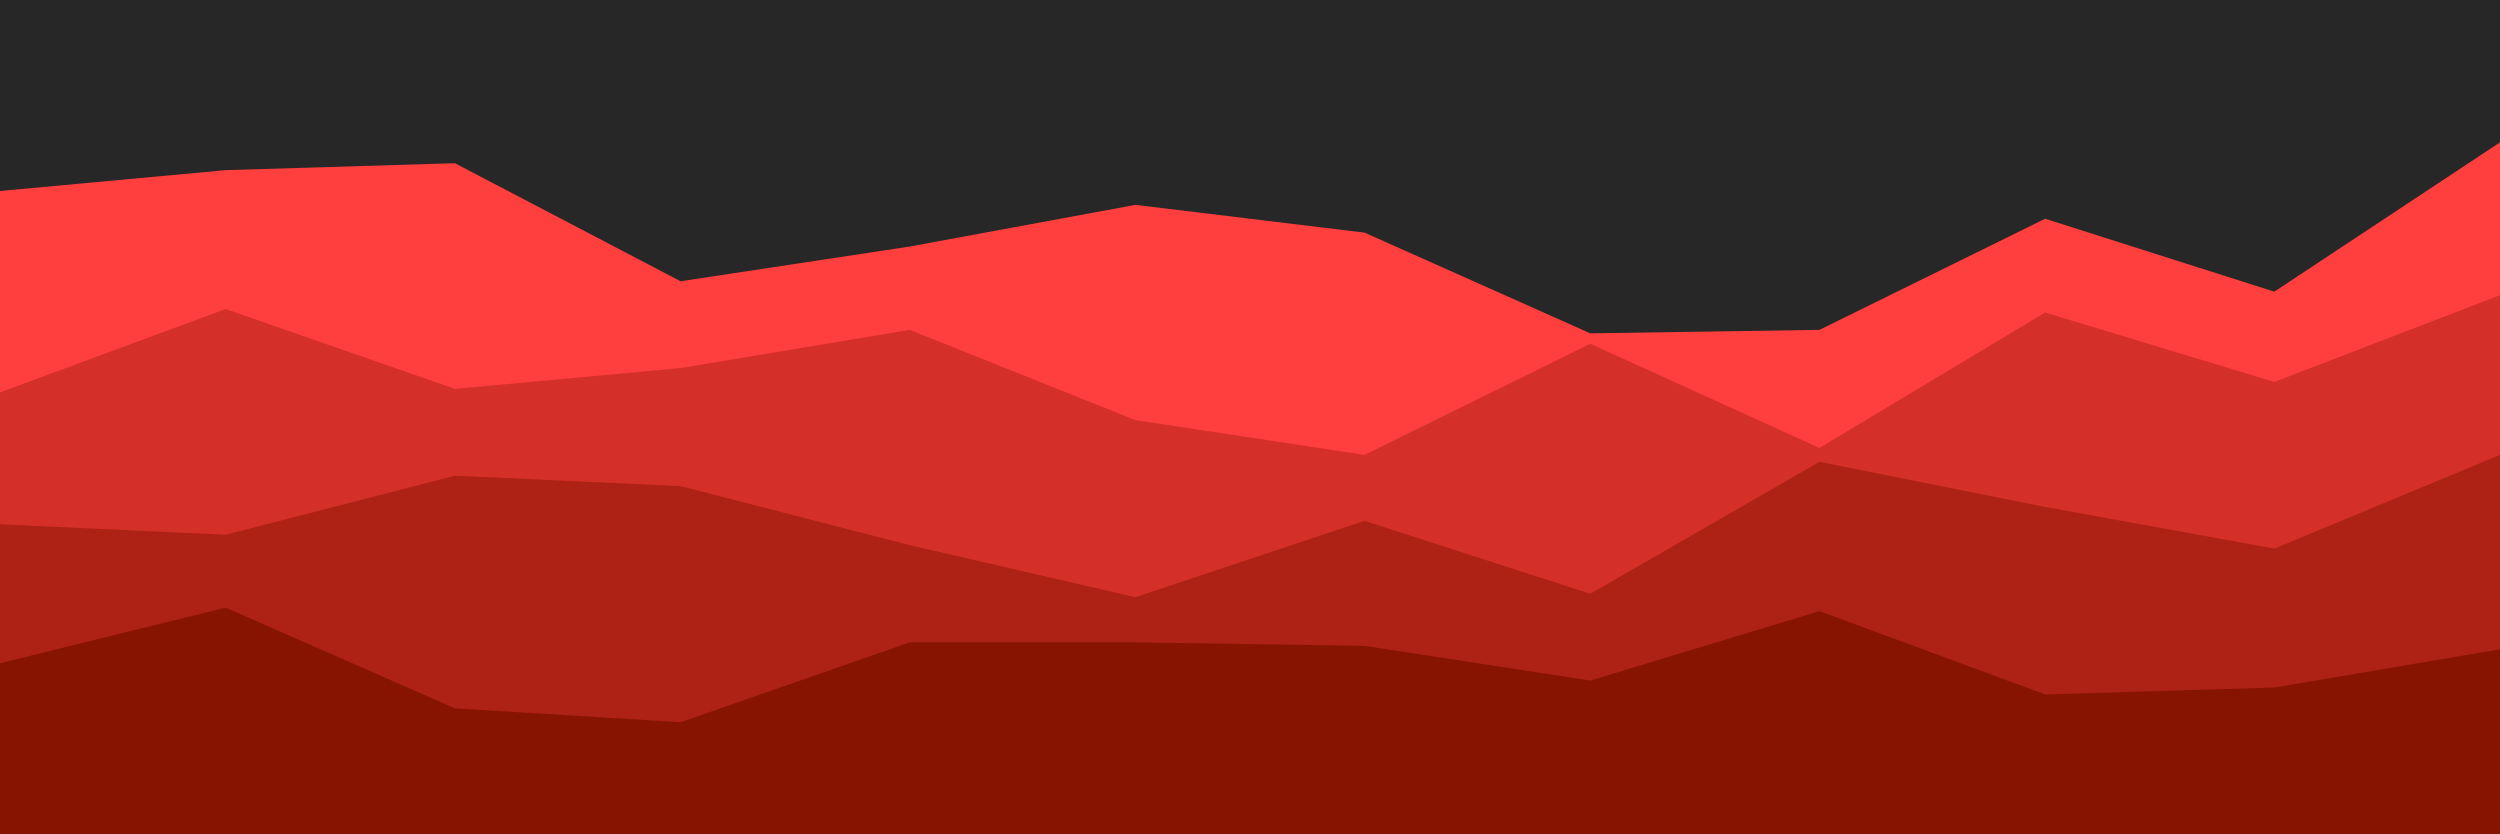
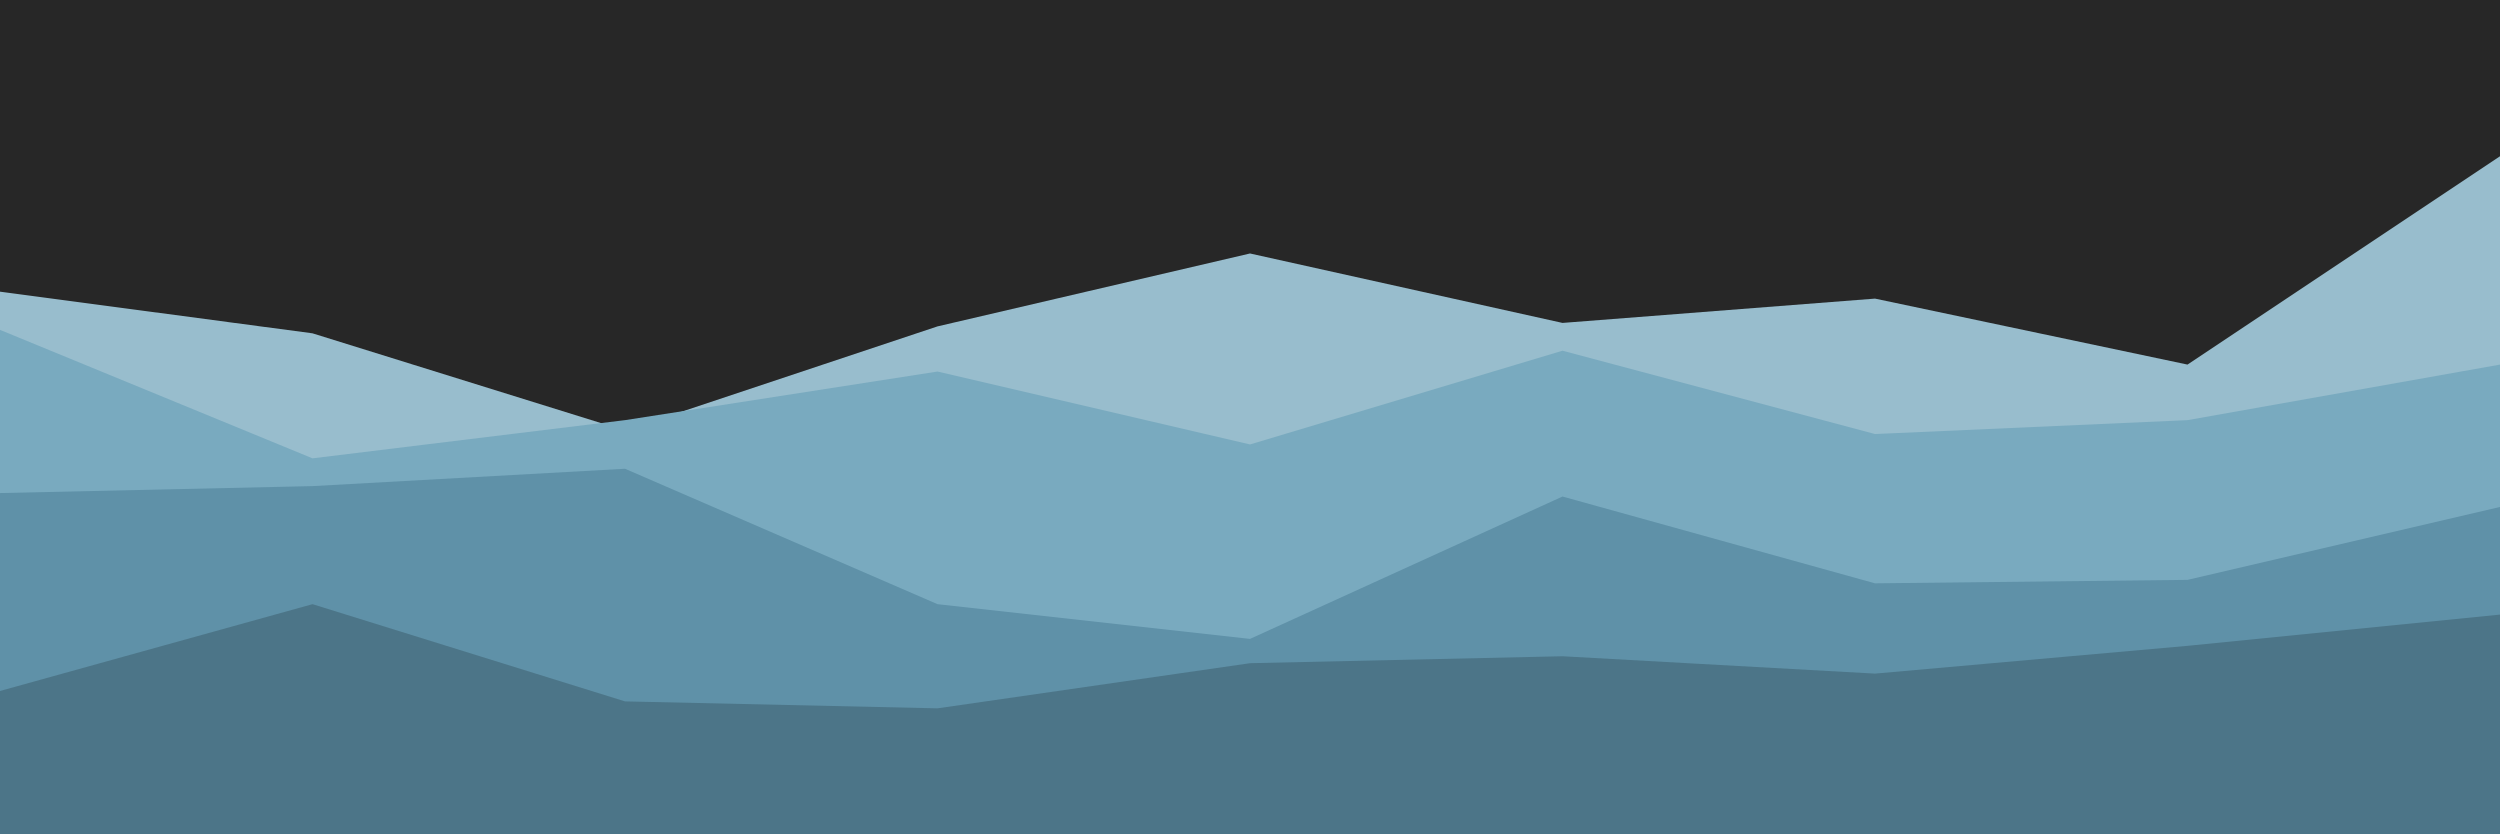
<svg xmlns="http://www.w3.org/2000/svg" id="visual" viewBox="0 0 720 240" width="720" height="240" version="1.1">
  <rect x="0" y="0" width="720" height="240" fill="#272727" />
-   <path d="M0 55L65 49L131 47L196 81L262 71L327 59L393 67L458 96L524 95L589 63L655 84L720 41L720 241L655 241L589 241L524 241L458 241L393 241L327 241L262 241L196 241L131 241L65 241L0 241Z" fill="#ff3e3e" />
-   <path d="M0 113L65 89L131 112L196 106L262 95L327 121L393 131L458 99L524 129L589 90L655 110L720 85L720 241L655 241L589 241L524 241L458 241L393 241L327 241L262 241L196 241L131 241L65 241L0 241Z" fill="#d53028" />
-   <path d="M0 151L65 154L131 137L196 140L262 157L327 172L393 150L458 171L524 133L589 146L655 158L720 131L720 241L655 241L589 241L524 241L458 241L393 241L327 241L262 241L196 241L131 241L65 241L0 241Z" fill="#ad2214" />
-   <path d="M0 191L65 175L131 204L196 208L262 185L327 185L393 186L458 196L524 176L589 200L655 198L720 187L720 241L655 241L589 241L524 241L458 241L393 241L327 241L262 241L196 241L131 241L65 241L0 241Z" fill="#871400" />
+   <path d="M0 84L90 96L180 124L270 94L360 73L450 93L540 86L630 105L720 45L720 241L630 241L540 241L450 241L360 241L270 241L180 241L90 241L0 241Z" fill="#98bdcd" />
+   <path d="M0 95L90 132L180 121L270 107L360 128L450 101L540 125L630 121L720 105L720 241L630 241L540 241L450 241L360 241L270 241L180 241L90 241L0 241Z" fill="#79aabf" />
+   <path d="M0 142L90 140L180 135L270 174L360 184L450 143L540 168L630 167L720 146L720 241L630 241L540 241L450 241L360 241L270 241L180 241L90 241L0 241Z" fill="#5f91a8" />
+   <path d="M0 199L90 174L180 202L270 204L360 191L450 189L540 194L630 186L720 177L720 241L630 241L540 241L450 241L360 241L270 241L180 241L90 241L0 241Z" fill="#4c7588" />
</svg>
